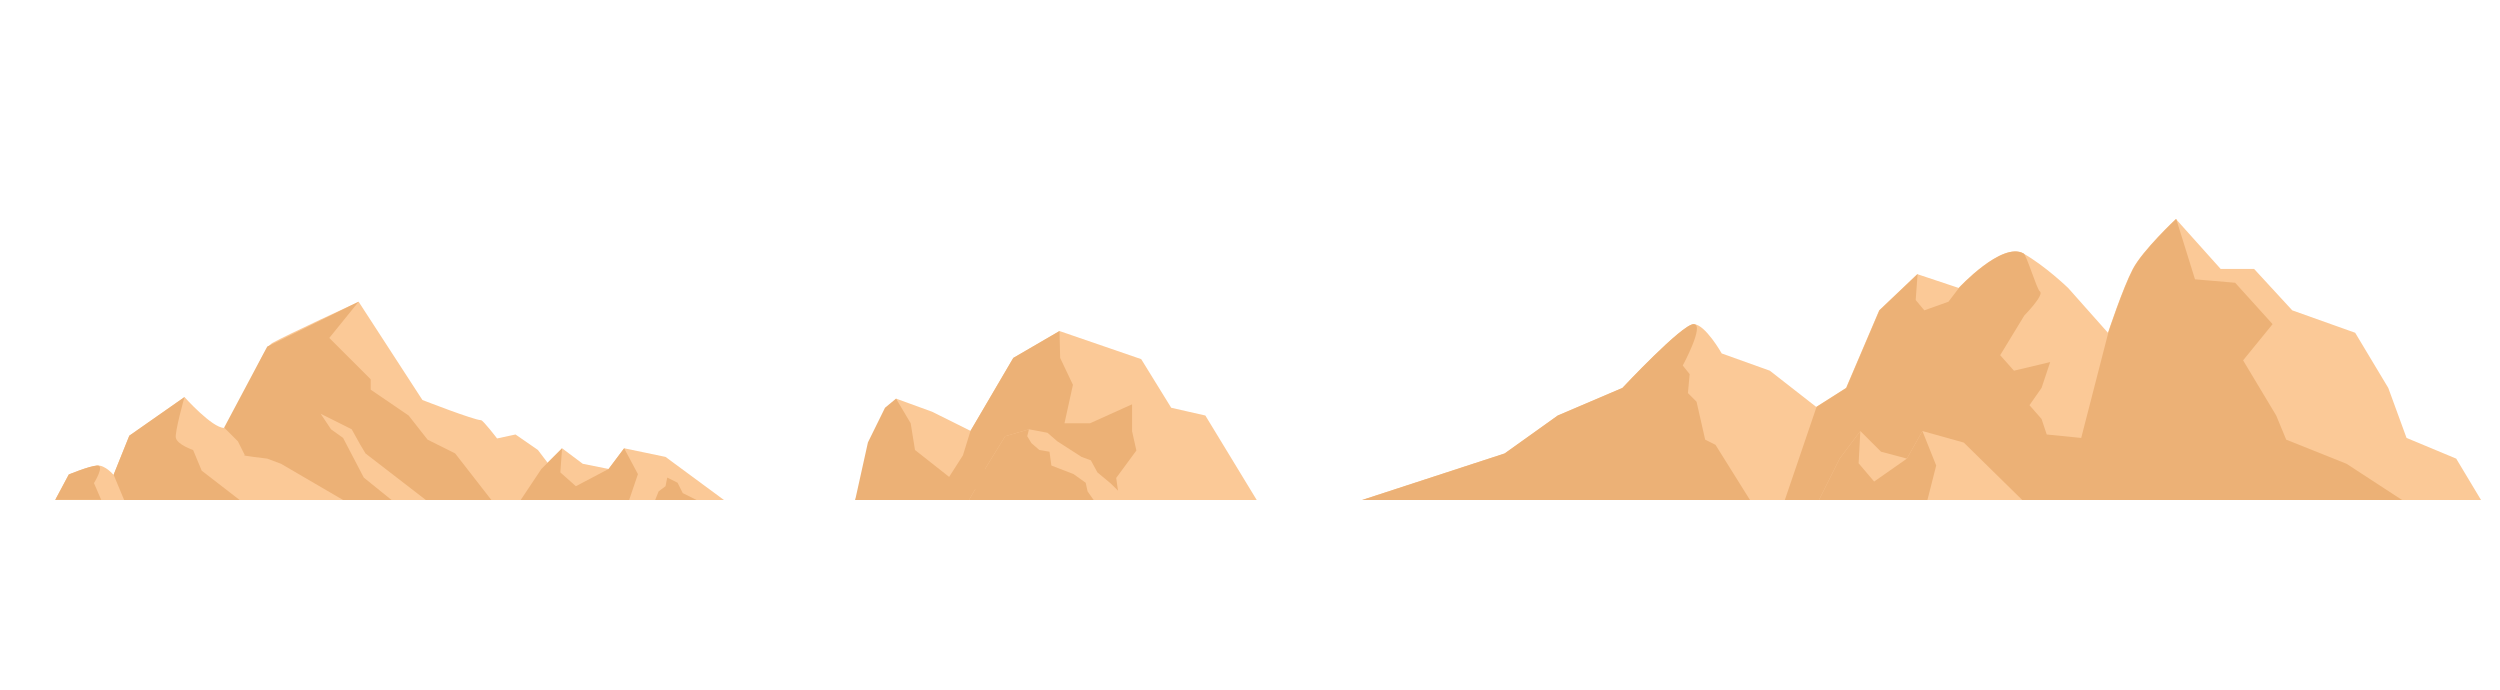
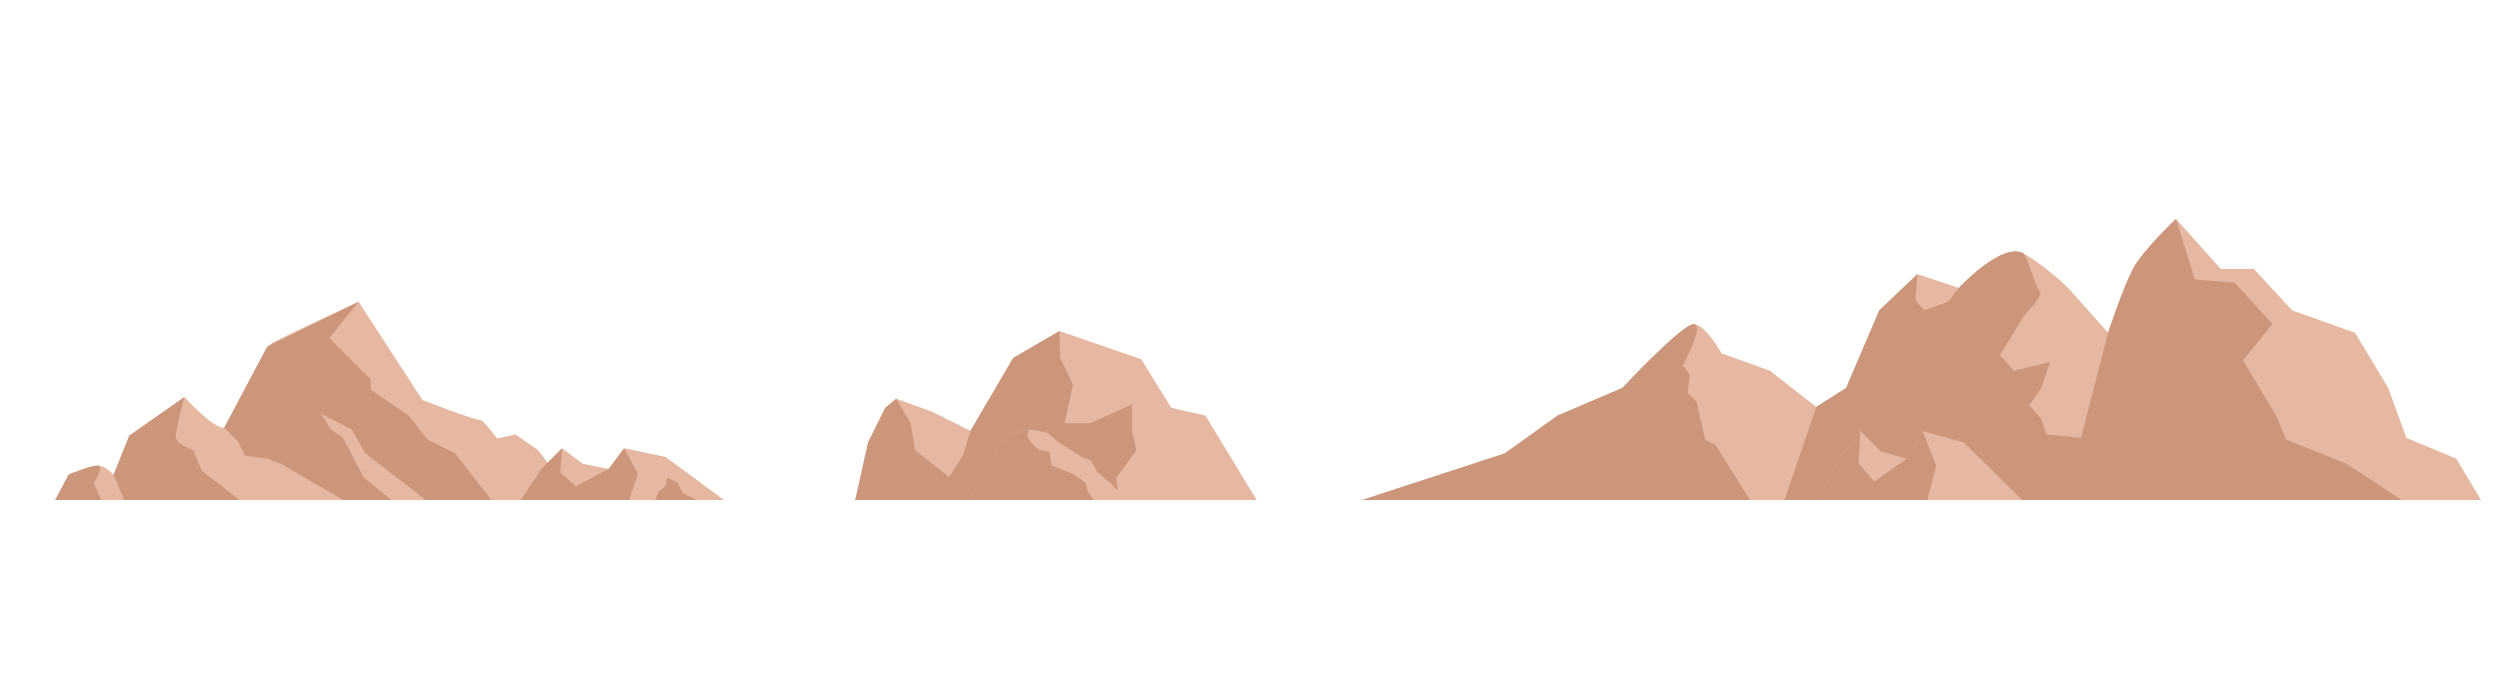
- <svg xmlns="http://www.w3.org/2000/svg" version="1.1" x="0px" y="0px" viewBox="0 0 1450 400" width="1450" height="400" style="enable-background:new 0 0 1450 400;" xml:space="preserve">
-   <style type="text/css">
- 	.st0{opacity:0.8;fill:#0D1E40;}
- 	.st1{opacity:0.8;fill:url(#SVGID_1_);}
- 	.st2{fill:#FB9768;}
- 	.st3{fill:#EC754F;}
- 	.st4{fill:#C96442;}
- 	.st5{fill:#FBC997;}
- 	.st6{fill:#ECB176;}
- </style>
+ <svg xmlns="http://www.w3.org/2000/svg" version="1.1" x="0px" y="0px" width="1450px" height="400px" viewBox="0 0 1450 400" enable-background="new 0 0 1450 400" xml:space="preserve">
  <g id="m2_1_">
    <g>
-       <polygon class="st5" points="496,290 519.7,231.2 540.6,238.8 562.9,249.9 587.7,207.6 614.5,192 661.9,208.3 679.3,236.5     699.1,241 728.9,290   " />
-       <polygon class="st6" points="496,290 503.4,256.6 513.3,236.5 519.7,231.2 528.2,245.5 530.7,261 550.5,276.6 558.5,264.1     562.9,249.9 587.7,207.6 614.5,192 614.9,207.6 622.3,223.2 617.4,245.5 632.2,245.5 656.6,234.5 656.6,250.1 659.1,261.3     647.4,277.2 649.2,290   " />
-       <polygon class="st5" points="562,290 565.5,284 572.5,280 571.3,272 583,253 596.8,249 607.5,251 613.3,256 627.3,265 632.7,267     636.5,274 644.1,280.3 654,290   " />
-       <polygon class="st6" points="562,290 565.5,284 569.3,278.4 571.3,272 583,253 596.8,249 595.8,253 598.2,257 602.8,261     608.7,262 609.8,270 622.7,275 629.7,280 630.8,285 634.3,290   " />
+       <polygon fill="#e6b8a1" points="496,290 519.7,231.2 540.591,238.772 562.887,249.909 587.659,207.591 614.502,192                                        661.903,208.333 679.318,236.546 699.137,241 728.863,290   " />
+       <polygon fill="#cc967a" points="496,290 503.432,256.591 513.341,236.546 519.7,231.2 528.204,245.454 530.682,261.046                                        550.5,276.637 558.514,264.063 562.887,249.909 587.659,207.591 614.502,192 614.909,207.591 622.341,223.182 617.387,245.454                                        632.25,245.454 656.591,234.546 656.591,250.137 659.068,261.272 647.424,277.232 649.159,290   " />
+       <polygon fill="#e6b8a1" points="562,290 565.5,284 572.5,280 571.333,272 583,253 596.809,249 607.5,251 613.333,256 627.333,265                                        632.667,267 636.548,273.955 644.076,280.279 654,290   " />
+       <polygon fill="#cc967a" points="562,290 565.5,284 569.273,278.354 571.333,272 583,253 596.809,249 595.833,253 598.167,257                                        602.833,261 608.667,262 609.833,270 622.667,275 629.667,280 630.833,285 634.333,290   " />
    </g>
  </g>
  <g id="m1">
    <g>
-       <path class="st5" d="M60,290l15-37.3l32-22.4c0,0,16,17.9,23,17.9s20-44.8,28-49.3s50-23.9,50-23.9l37,57c0,0,30,11.7,34,11.7    c1.2,0,9.3,10.6,9.3,10.6L299,252l13,9l22,29H60z" />
-       <path class="st6" d="M112,261c0,0-9-3-10-7c-0.8-3.1,5-23.7,5-23.7l-32,22.4L60,290h79l-22-17L112,261z" />
-       <path class="st6" d="M209,258l3,5l35,27h38l-21-27l-16-8l-11-14l-22-15v-6l-24-24l17-21l-53,26l-25,47l8,8l4,8c-4,0,13,2,13,2l8,3    l36,21h28.1L211,277l-12-23l-7-5l-6-9l18,9L209,258z" />
-       <path class="st5" d="M32,290l7.9-14.8c0,0,11.5-4.8,16.4-5.2c4.8-0.4,9.7,5.6,9.7,5.6L72,290H32z" />
-       <path class="st6" d="M32,290l7.9-14.8c0,0,11.5-4.8,16.4-5.2c4.8-0.4-1.8,10.2-1.8,10.2l4.2,9.7H32z" />
-       <polygon class="st5" points="302,290 314,272 326,260 338,269 353,272 362,260 386,265 419.9,290   " />
-       <polygon class="st6" points="302,290 314,272 326,260 325,274 334,282 353,272 362,260 370,275 364.9,290   " />
-       <polygon class="st6" points="386,282 382,285 380,290 404,290 396,286 393,280 387,277   " />
+       <path fill="#e6b8a1" d="M60,290l15-37.338l32-22.402c0,0,16,17.922,23,17.922s20-44.805,28-49.285S208,175,208,175l37,57                               c0,0,30,11.701,34,11.701c1.242,0,9.342,10.622,9.342,10.622L299,252l13,9l22,29H60z" />
+       <path fill="#cc967a" d="M112,261c0,0-9-3-10-7c-0.767-3.068,5-23.74,5-23.74l-32,22.402L60,290h79l-22-17L112,261z" />
+       <path fill="#cc967a" d="M209,258l3,5l35,27h38l-21-27l-16-8l-11-14l-22-15.001V220l-24-24l17-21l-53,26l-25,47l8,8l4,8                               c-4,0,13,2,13,2l8,3l36,21h28.091L211,277l-12-23l-7-5l-6-9l18,9L209,258z" />
+       <path fill="#e6b8a1" d="M32,290l7.879-14.786c0,0,11.515-4.795,16.363-5.194c4.849-0.4,9.697,5.595,9.697,5.595L72,290H32z" />
+       <path fill="#cc967a" d="M32,290l7.879-14.786c0,0,11.515-4.795,16.363-5.194c4.849-0.4-1.818,10.237-1.818,10.237L58.667,290H32z" />
+       <polygon fill="#e6b8a1" points="302,290 314,272 326,260 338,269 353,272 362,260 386,265 419.903,290   " />
+       <polygon fill="#cc967a" points="302,290 314,272 326,260 325,274 334,282 353,272 362,260 370,275 364.903,290   " />
+       <polygon fill="#cc967a" points="386,282 382,285 380,290 404,290 396,286 393,280 387,277   " />
    </g>
  </g>
  <g id="m3">
    <g>
-       <path class="st5" d="M1439,290l-14.4-24l-28.8-12l-10.6-29l-19.2-32l-36.5-13l-22.1-24H1288l-26-29c0,0-19.2,18-25,29    s-14.4,37-14.4,37l-23.1-26c0,0-13.5-13-26-20c-12.5-7-37.5,20-37.5,20l-24-8l-22.1,21l-19.2,45l-17.3,11l-26.9-21l-27.9-10    c0,0-9.6-17-16.3-17c-6.7,0-41.3,37-41.3,37l-37.5,16l-30.8,22L790,290H1439z" />
-       <path class="st6" d="M989,255l-5-22l-5-5l1-11l-4-5c0,0,13-24,6.3-24c-6.7,0-41.3,37-41.3,37l-37.5,16l-30.8,22L790,290h225    l-20-32L989,255z" />
-       <path class="st6" d="M1361,269l-35-14l-5.8-14l-19.2-32l17.1-21l-21.7-24l-23.3-2l-10.9-35c0,0-19.2,18-25,29s-14.4,37-14.4,37    l-15.7,61l-20-2l-3-9l-7-8l7-10l5-15l-21,5l-8-9l14-23c0,0,11.9-12.1,9-14c-1.7-1.1-7.7-21.1-9.4-22c-12.5-7-37.5,20-37.5,20    l-6.1,8l-14,5l-5-6l1.1-15l-22.1,21l-19.2,45l-17.3,11l-18.4,54h358L1361,269z" />
-       <polygon class="st5" points="1055,290 1067,266 1079,250 1091,262 1106,266 1115,250 1139,256.7 1172.9,290   " />
-       <polygon class="st6" points="1055,290 1067,266 1079,250 1078,268.7 1087,279.3 1106,266 1115,250 1123,270 1117.9,290   " />
+       <path fill="#e6b8a1" d="M1439,290l-14.422-24l-28.845-12l-10.576-29l-19.229-32l-36.537-13l-22.113-24h-19.23l-25.959-29                               c0,0-19.23,18-24.999,29s-14.422,37-14.422,37l-23.076-26c0,0-13.46-13-25.96-20c-12.499-7-37.498,20-37.498,20l-24.036-8                               l-22.114,21l-19.229,45l-17.307,11l-26.922-21l-27.883-10c0,0-9.615-17-16.346-17s-41.344,37-41.344,37l-37.497,16l-30.768,22                               L790,290H1439z" />
+       <path fill="#cc967a" d="M989,255l-5-22l-5-5l1-11l-4-5c0,0,13.026-24,6.296-24s-41.344,37-41.344,37l-37.497,16l-30.768,22                               L790,290h225l-20-32L989,255z" />
+       <path fill="#cc967a" d="M1361,269l-35-14l-5.843-14l-19.229-32L1318,188l-21.723-24L1273,162l-10.912-35c0,0-19.23,18-24.999,29                               s-14.422,37-14.422,37L1207,254l-20-2l-3-9l-7-8l7-10l5-15l-21,5l-8-9l14-23c0,0,11.911-12.074,9-14                               c-1.675-1.108-7.693-21.062-9.369-22c-12.499-7-37.498,20-37.498,20l-6.133,8l-14,5l-5-6l1.097-15l-22.114,21l-19.229,45                               l-17.307,11L1035,290h358L1361,269z" />
+       <polygon fill="#e6b8a1" points="1055,290 1067,266 1079,250 1091,262 1106,266 1115,250 1139,256.667 1172.903,290   " />
+       <polygon fill="#cc967a" points="1055,290 1067,266 1079,250 1078,268.667 1087,279.333 1106,266 1115,250 1123,270 1117.903,290                                        " />
    </g>
  </g>
</svg>
